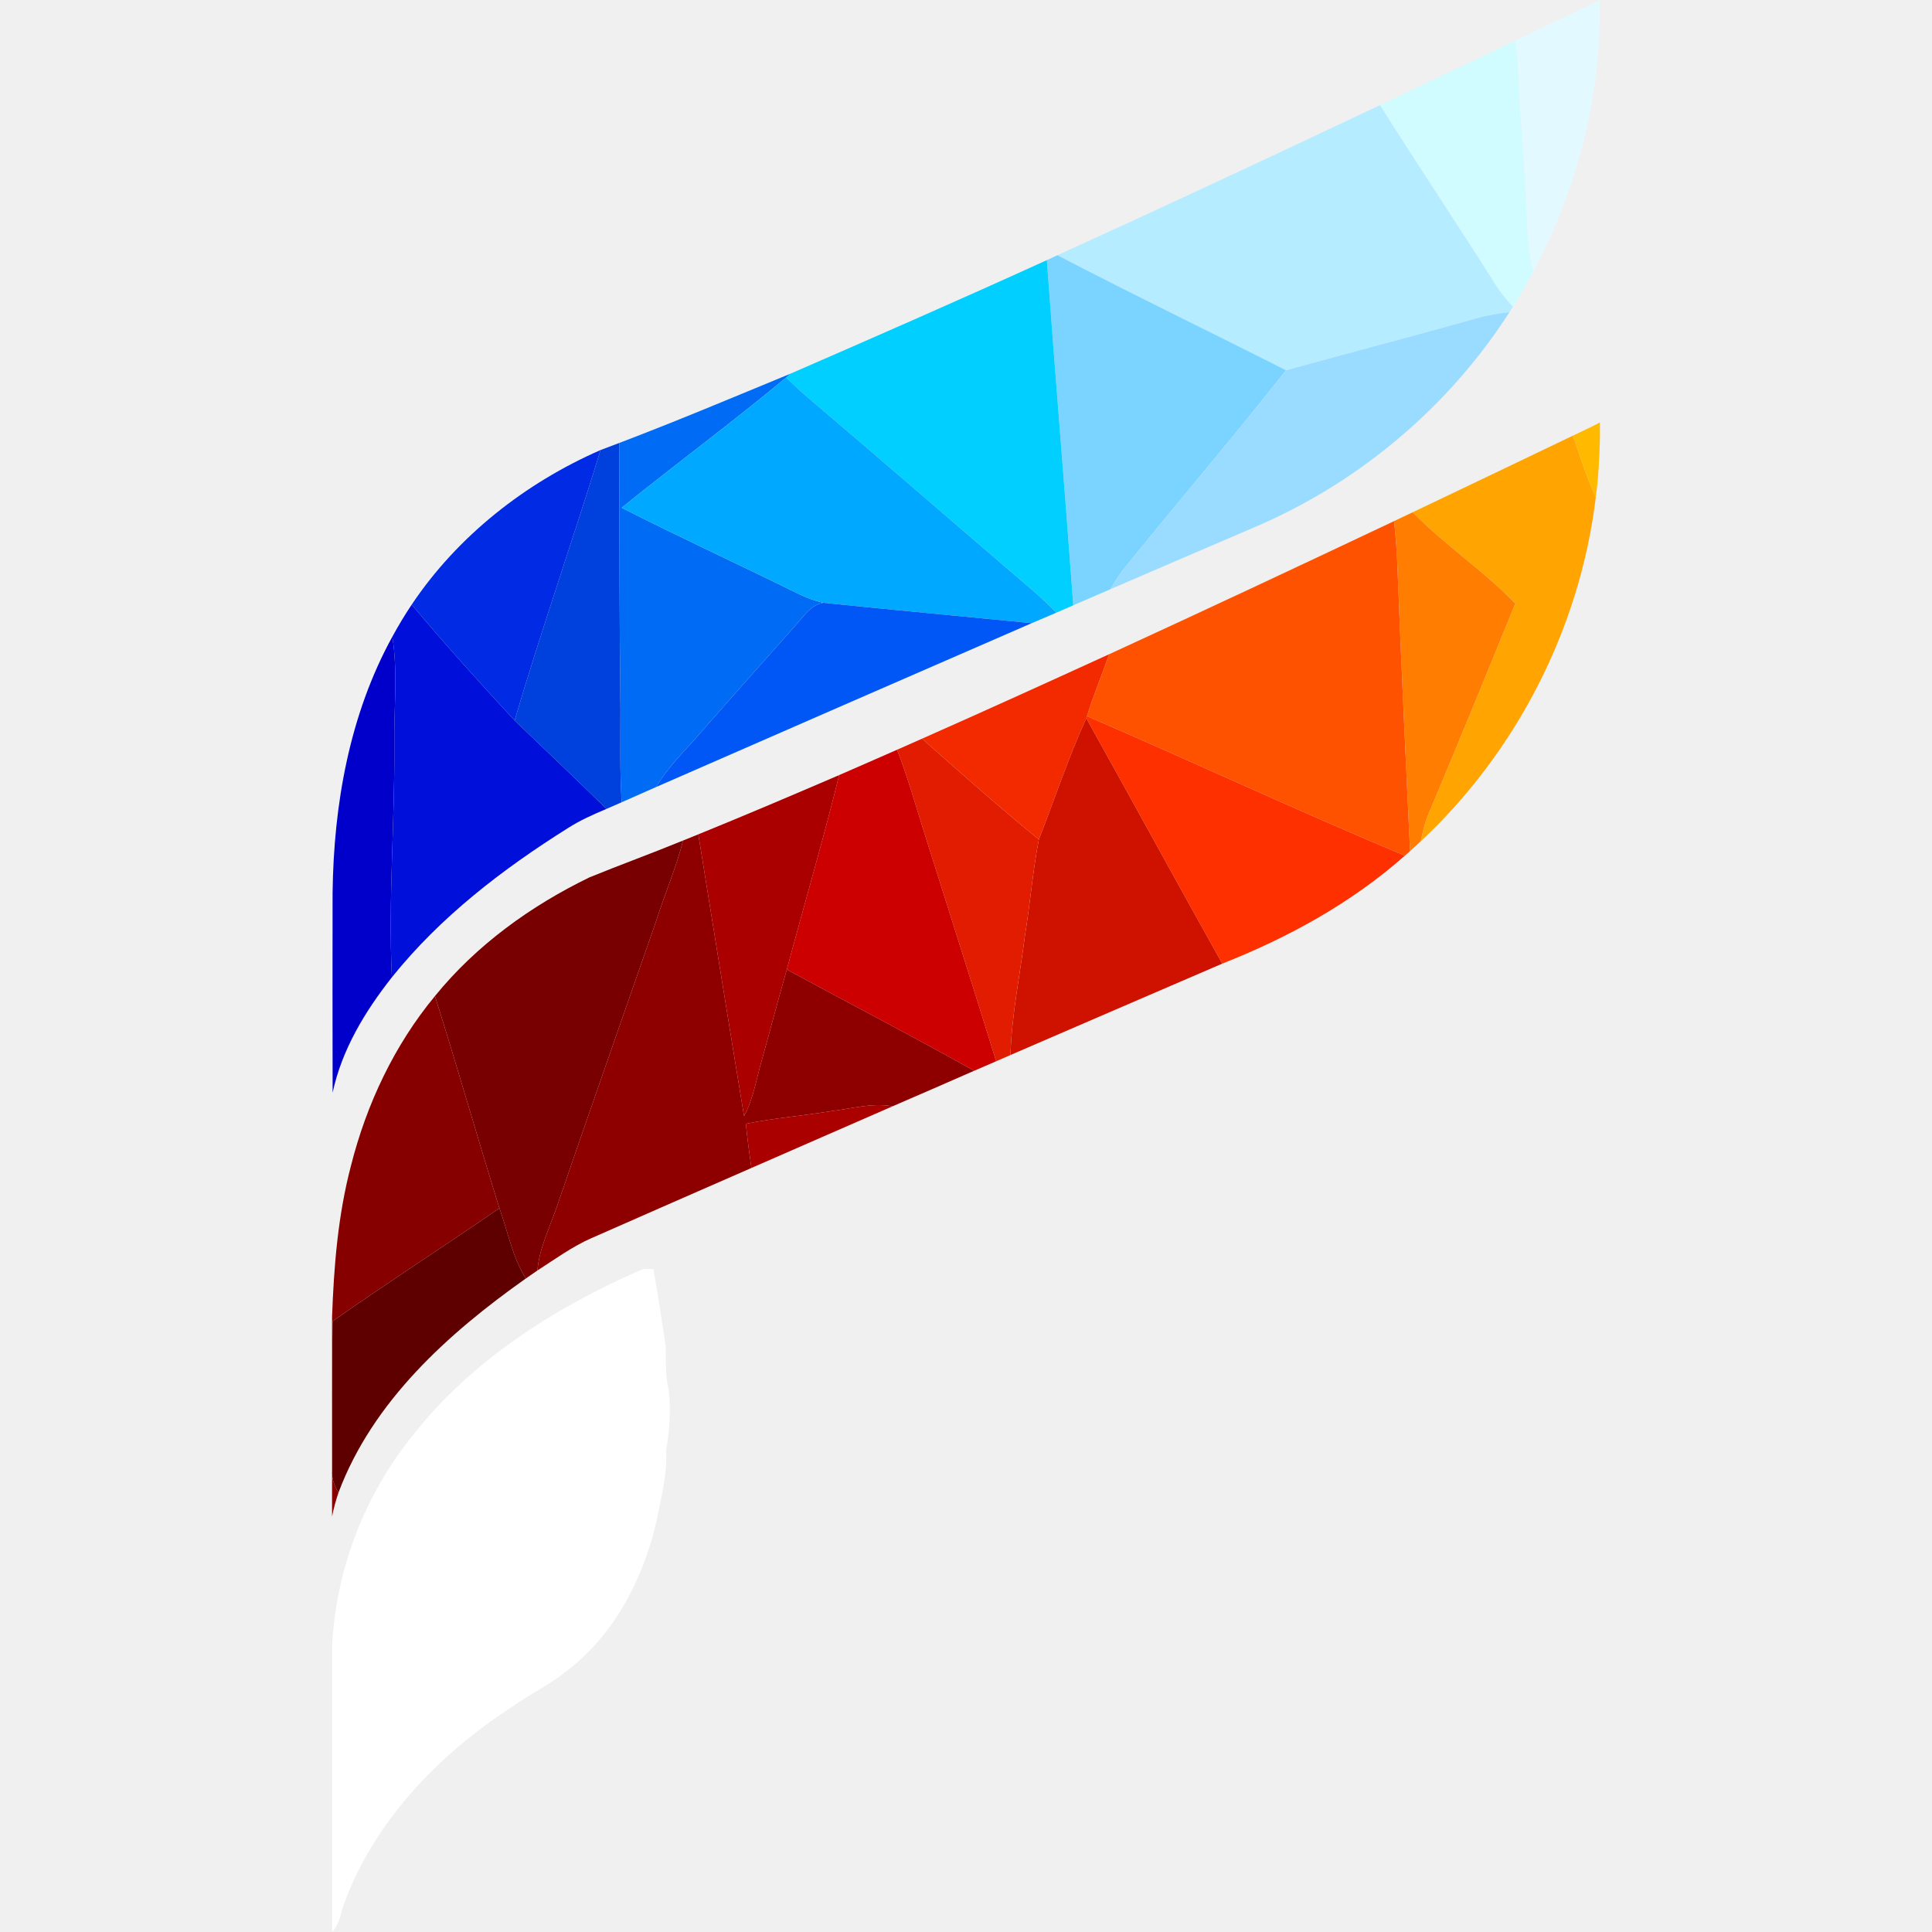
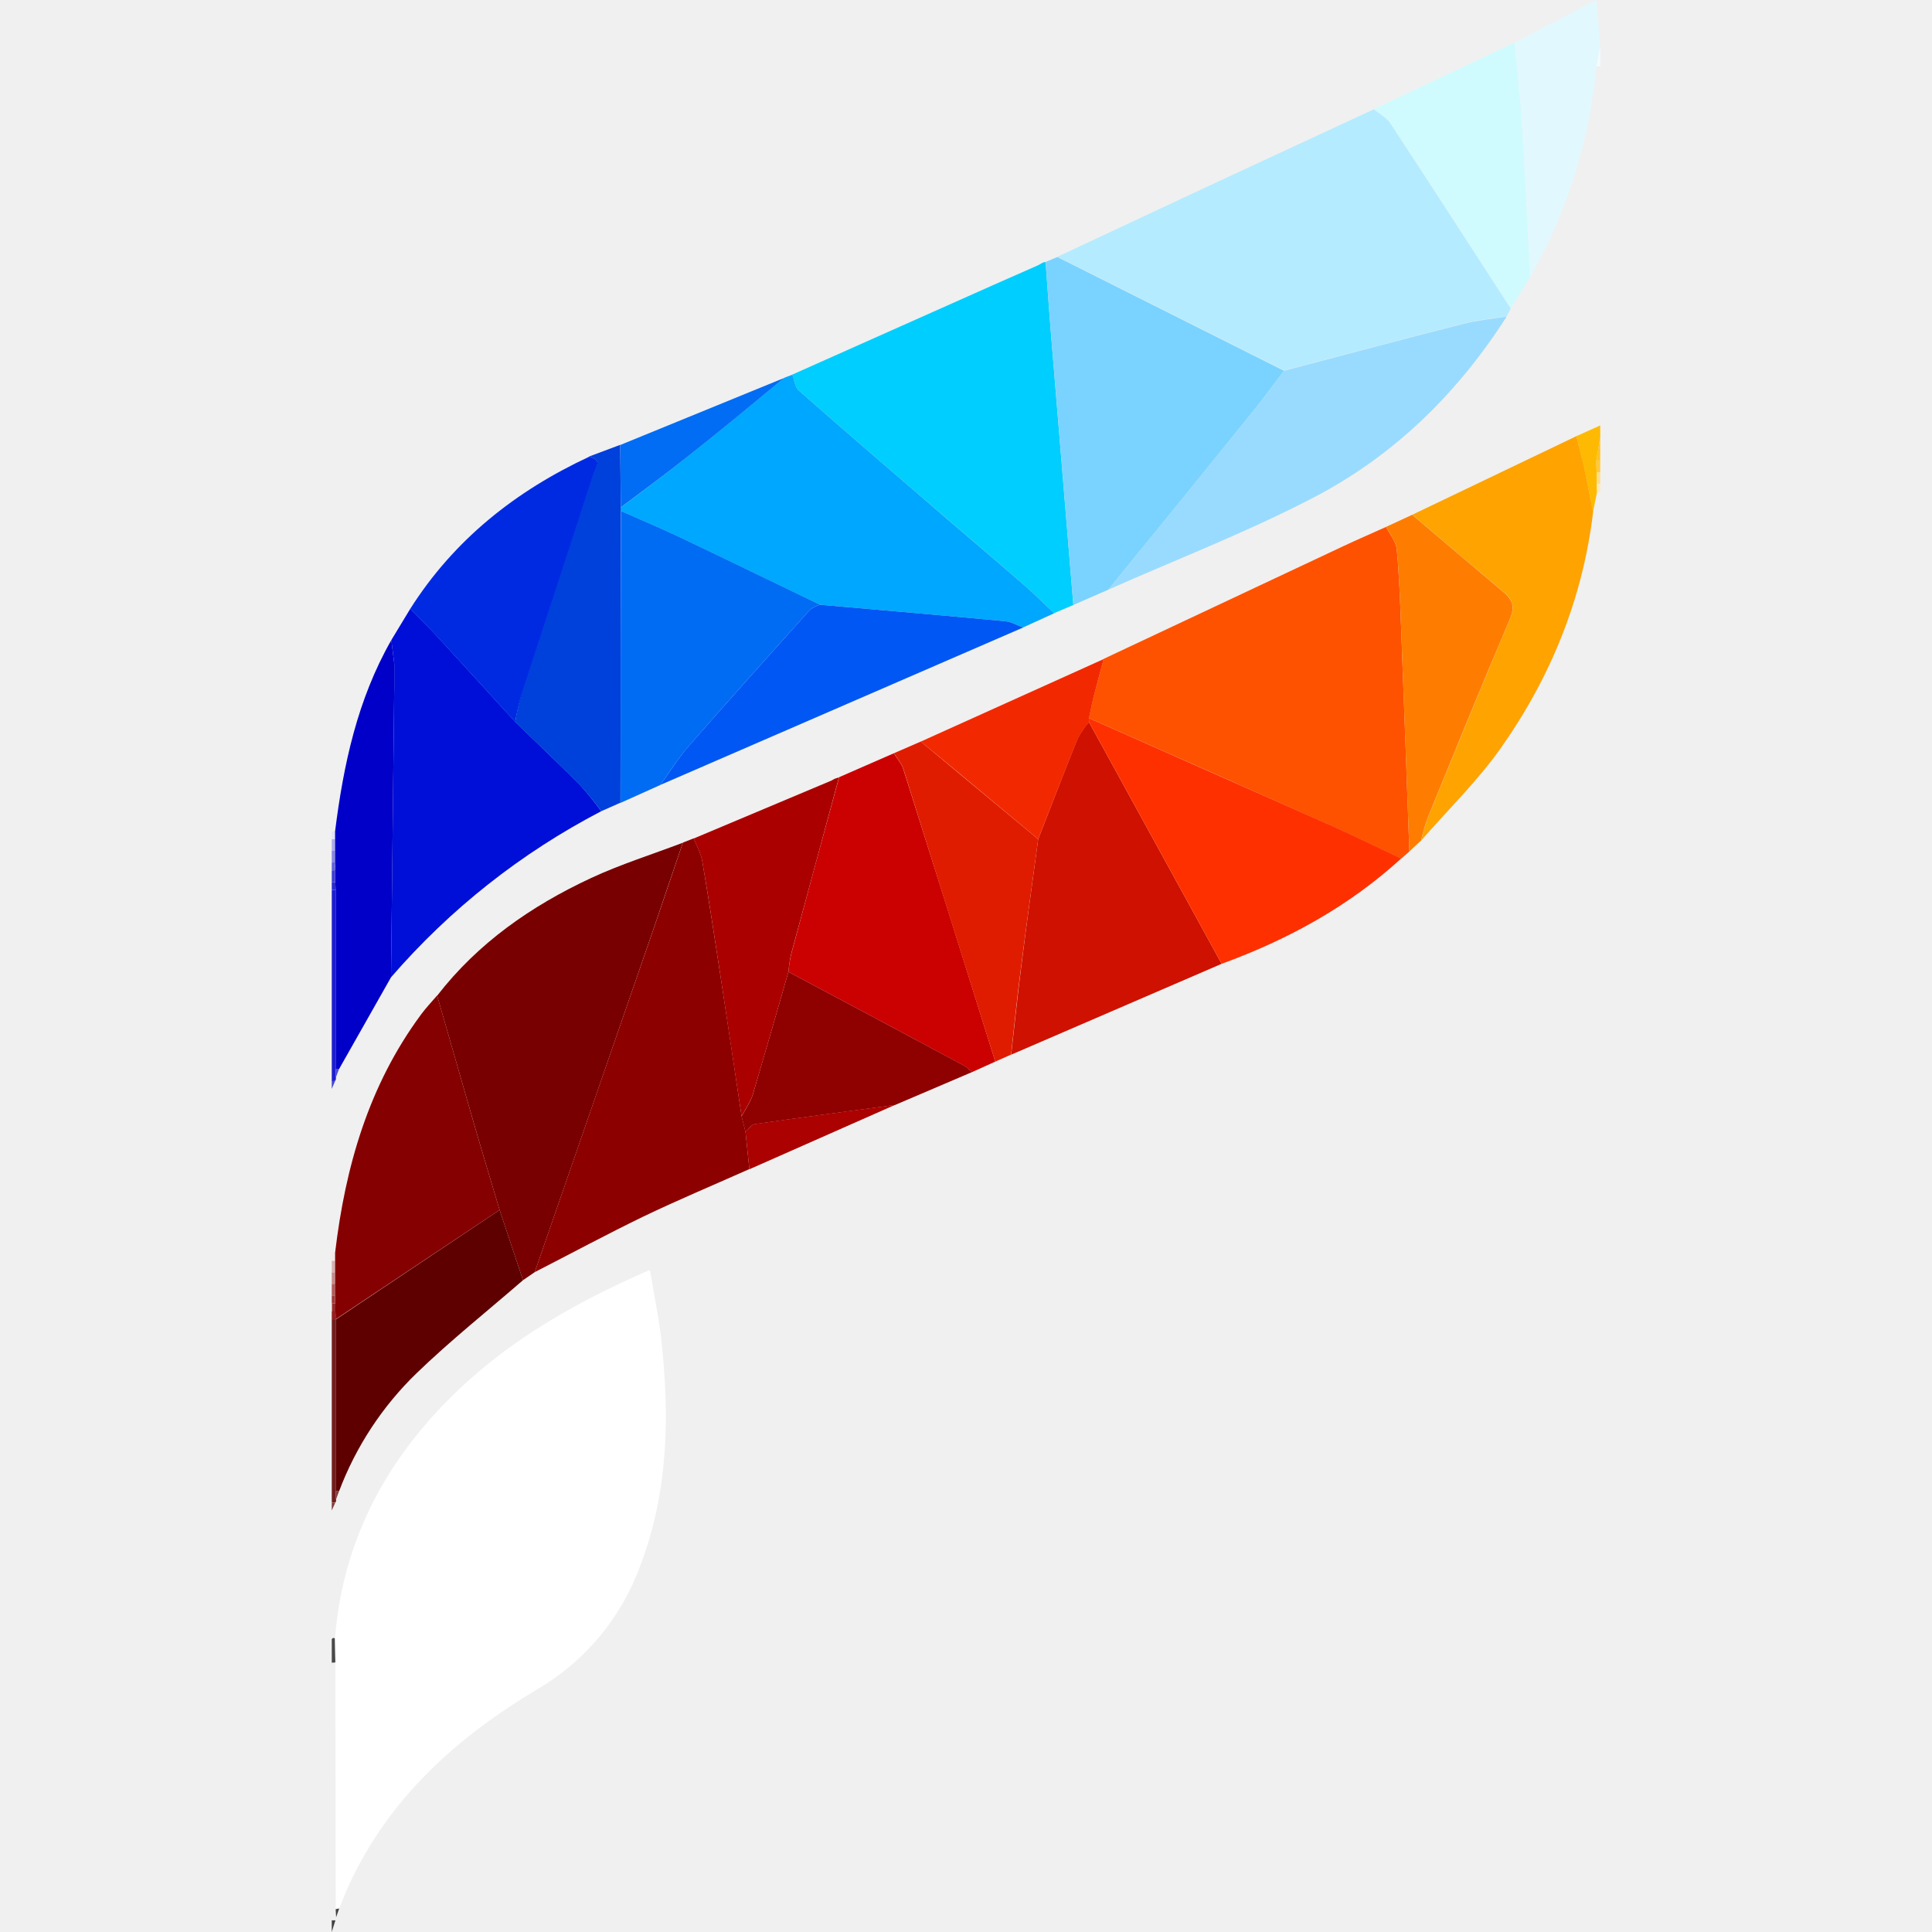
- <svg xmlns="http://www.w3.org/2000/svg" width="64" height="64" viewBox="0 0 48 48" version="1.1" id="svg190">
-   <defs id="defs194" />
-   <g id="#e2faffff" transform="matrix(0.0969227,0,0,0.0969227,8.250314,-0.01453738)">
-     <path d="M 303.23,10.62 C 310.49,7.16 317.74,3.64 325,0.15 v 1.41 c 0.13,23.71 -5.92,47.37 -17.11,68.26 -0.88,-3.68 -1.38,-7.45 -1.53,-11.23 -0.47,-9.95 -1,-19.89 -1.81,-29.82 -0.55,-6.04 -0.3,-12.15 -1.32,-18.15 z" id="path104" style="opacity:1;fill:#e2faff" />
-   </g>
-   <g id="#d0fcffff" transform="matrix(0.0969227,0,0,0.0969227,8.250314,-0.01453738)">
-     <path d="m 268.62,27.1 c 11.54,-5.49 23.08,-10.96 34.61,-16.48 1.02,6 0.77,12.11 1.32,18.15 0.81,9.93 1.34,19.87 1.81,29.82 0.15,3.78 0.65,7.55 1.53,11.23 -1.62,3.05 -3.34,6.05 -5.2,8.97 C 300.98,76.95 299.38,75 298.07,72.86 288.39,57.52 278.28,42.45 268.62,27.1 Z" id="path107" style="opacity:1;fill:#d0fcff" />
-   </g>
-   <g id="#b6ecffff" transform="matrix(0.0969227,0,0,0.0969227,8.250314,-0.01453738)">
-     <path d="m 185.93,65.57 c 27.67,-12.58 55.21,-25.46 82.69,-38.47 9.66,15.35 19.77,30.42 29.45,45.76 1.31,2.14 2.91,4.09 4.62,5.93 -0.29,0.45 -0.58,0.91 -0.87,1.36 -2.76,0.33 -5.52,0.76 -8.2,1.53 -16.32,4.59 -32.74,8.87 -49.09,13.38 -19.5,-9.89 -39.21,-19.38 -58.6,-29.49 z" id="path110" style="opacity:1;fill:#b6ecff" />
-   </g>
-   <g id="#7ad4ffff" transform="matrix(0.0969227,0,0,0.0969227,8.250314,-0.01453738)">
-     <path d="m 183.22,66.83 c 0.9,-0.42 1.81,-0.84 2.71,-1.26 19.39,10.11 39.1,19.6 58.6,29.49 -13.7,17.41 -28.14,34.24 -42.03,51.5 -1.11,1.48 -2.06,3.06 -3.02,4.64 -3.17,1.36 -6.34,2.73 -9.49,4.11 -2.13,-29.5 -4.64,-58.98 -6.77,-88.48 z" id="path113" style="opacity:1;fill:#7ad4ff" />
-   </g>
-   <g id="#00cfffff" transform="matrix(0.0969227,0,0,0.0969227,8.250314,-0.01453738)">
-     <path d="m 117.4,95.98 c 22,-9.57 43.98,-19.2 65.82,-29.15 2.13,29.5 4.64,58.98 6.77,88.48 -1.45,0.63 -2.89,1.25 -4.33,1.88 -2.77,-2.85 -5.74,-5.49 -8.79,-8.03 -18.13,-15.53 -36.14,-31.2 -54.34,-46.64 -2.11,-1.79 -4.14,-3.67 -6.14,-5.58 z" id="path116" style="opacity:1;fill:#00cfff" />
-   </g>
-   <g id="#9adcffff" transform="matrix(0.0969227,0,0,0.0969227,8.250314,-0.01453738)">
-     <path d="m 293.62,81.68 c 2.68,-0.77 5.44,-1.2 8.2,-1.53 -15.38,24.02 -38.06,43.24 -64.19,54.64 -12.73,5.44 -25.44,10.93 -38.15,16.41 0.96,-1.58 1.91,-3.16 3.02,-4.64 13.89,-17.26 28.33,-34.09 42.03,-51.5 16.35,-4.51 32.77,-8.79 49.09,-13.38 z" id="path119" style="opacity:1;fill:#9adcff" />
-   </g>
-   <g id="#006cf5ff" transform="matrix(0.0969227,0,0,0.0969227,8.250314,-0.01453738)">
-     <path d="m 73.6,113.7 c 14.72,-5.6 29.24,-11.71 43.8,-17.72 l -1.01,0.96 c -13.78,11.44 -28.21,22.11 -42.15,33.36 14.55,7.42 29.42,14.23 44.07,21.46 2.43,1.23 4.97,2.31 7.64,2.9 -3.37,0.58 -5.17,3.66 -7.31,5.97 -7.97,9.01 -16,17.96 -23.91,27.03 -3.97,4.66 -8.55,8.87 -11.64,14.22 -2.95,1.31 -5.91,2.61 -8.86,3.92 -0.5,-7.91 -0.3,-15.84 -0.31,-23.76 -0.28,-22.78 -0.25,-45.56 -0.32,-68.34 z" id="path122" style="opacity:1;fill:#006cf5" />
-   </g>
-   <g id="#00a8ffff" transform="matrix(0.0969227,0,0,0.0969227,8.250314,-0.01453738)">
-     <path d="m 74.24,130.3 c 13.94,-11.25 28.37,-21.92 42.15,-33.36 2,1.91 4.03,3.79 6.14,5.58 18.2,15.44 36.21,31.11 54.34,46.64 3.05,2.54 6.02,5.18 8.79,8.03 -2.1,0.9 -4.18,1.82 -6.3,2.69 -17.8,-1.72 -35.61,-3.4 -53.41,-5.22 -2.67,-0.59 -5.21,-1.67 -7.64,-2.9 -14.65,-7.23 -29.52,-14.04 -44.07,-21.46 z" id="path125" style="opacity:1;fill:#00a8ff" />
-   </g>
-   <g id="#ffba00ff" transform="matrix(0.0969227,0,0,0.0969227,8.250314,-0.01453738)">
-     <path d="m 318.05,111.83 c 2.31,-1.13 4.67,-2.18 6.95,-3.39 v 4.03 c -0.14,5.04 -0.37,10.09 -1.06,15.09 -2.46,-5.05 -3.96,-10.47 -5.89,-15.73 z" id="path128" style="opacity:1;fill:#ffba00" />
-   </g>
-   <g id="#ffa400ff" transform="matrix(0.0969227,0,0,0.0969227,8.250314,-0.01453738)">
-     <path d="m 277,131.46 c 13.69,-6.51 27.37,-13.07 41.05,-19.63 1.93,5.26 3.43,10.68 5.89,15.73 -4.01,33.47 -20.27,65.27 -44.9,88.26 0.5,-2.32 1.03,-4.63 1.93,-6.83 7.58,-18 14.97,-36.07 22.33,-54.15 -8.18,-8.43 -18.08,-14.99 -26.3,-23.38 z" id="path131" style="opacity:1;fill:#ffa400" />
-   </g>
-   <g id="#0040dcff" transform="matrix(0.0969227,0,0,0.0969227,8.250314,-0.01453738)">
-     <path d="m 68.82,115.51 c 1.59,-0.61 3.19,-1.2 4.78,-1.81 0.07,22.78 0.04,45.56 0.32,68.34 0.01,7.92 -0.19,15.85 0.31,23.76 -1.29,0.58 -2.59,1.14 -3.89,1.7 -7.79,-7.62 -15.68,-15.13 -23.55,-22.66 6.85,-23.26 14.9,-46.15 22.03,-69.33 z" id="path134" style="opacity:1;fill:#0040dc" />
-   </g>
-   <g id="#002ae3ff" transform="matrix(0.0969227,0,0,0.0969227,8.250314,-0.01453738)">
-     <path d="M 20.42,155.12 C 32.2,137.54 49.51,123.96 68.82,115.51 61.69,138.69 53.64,161.58 46.79,184.84 37.81,175.11 28.9,165.29 20.42,155.12 Z" id="path137" style="opacity:1;fill:#002ae3" />
-   </g>
-   <g id="#ff7d00ff" transform="matrix(0.0969227,0,0,0.0969227,8.250314,-0.01453738)">
-     <path d="m 272.23,133.73 c 1.59,-0.76 3.18,-1.51 4.77,-2.27 8.22,8.39 18.12,14.95 26.3,23.38 -7.36,18.08 -14.75,36.15 -22.33,54.15 -0.9,2.2 -1.43,4.51 -1.93,6.83 -0.9,0.84 -1.81,1.68 -2.72,2.5 -1.16,-24.41 -2.29,-48.83 -3.25,-73.26 -0.14,-3.79 -0.45,-7.56 -0.84,-11.33 z" id="path140" style="opacity:1;fill:#ff7d00" />
-   </g>
-   <g id="#ff5200ff" transform="matrix(0.0969227,0,0,0.0969227,8.250314,-0.01453738)">
-     <path d="m 199.17,167.86 c 24.43,-11.21 48.76,-22.64 73.06,-34.13 0.39,3.77 0.7,7.54 0.84,11.33 0.96,24.43 2.09,48.85 3.25,73.26 -0.33,0.3 -1,0.88 -1.33,1.17 -27.36,-11.44 -54.25,-24.02 -81.48,-35.77 1.63,-5.38 3.83,-10.55 5.66,-15.86 z" id="path143" style="opacity:1;fill:#ff5200" />
-   </g>
-   <g id="#000fd9ff" transform="matrix(0.0969227,0,0,0.0969227,8.250314,-0.01453738)">
-     <path d="m 15.45,163.36 c 1.53,-2.82 3.18,-5.57 4.97,-8.24 8.48,10.17 17.39,19.99 26.37,29.72 7.87,7.53 15.76,15.04 23.55,22.66 -3.4,1.43 -6.79,2.93 -9.9,4.93 -16.73,10.5 -32.69,22.75 -45.11,38.24 -0.97,-19.86 0.78,-39.76 0.62,-59.63 -0.13,-9.23 0.95,-18.52 -0.5,-27.68 z" id="path146" style="opacity:1;fill:#000fd9" />
-   </g>
-   <g id="#0057f5ff" transform="matrix(0.0969227,0,0,0.0969227,8.250314,-0.01453738)">
-     <path d="m 118.64,160.63 c 2.14,-2.31 3.94,-5.39 7.31,-5.97 17.8,1.82 35.61,3.5 53.41,5.22 -32.1,13.97 -64.2,27.96 -96.27,42 3.09,-5.35 7.67,-9.56 11.64,-14.22 7.91,-9.07 15.94,-18.02 23.91,-27.03 z" id="path149" style="opacity:1;fill:#0057f5" />
-   </g>
-   <g id="#0000caff" transform="matrix(0.0969227,0,0,0.0969227,8.250314,-0.01453738)">
-     <path d="m 0.13,229.05 c 0.27,-22.61 4.32,-45.7 15.32,-65.69 1.45,9.16 0.37,18.45 0.5,27.68 0.16,19.87 -1.59,39.77 -0.62,59.63 C 8.44,259.41 2.5,269.22 0.14,280.24 0.1,263.17 0.11,246.11 0.13,229.05 Z" id="path152" style="opacity:1;fill:#0000ca" />
-   </g>
-   <g id="#f32900ff" transform="matrix(0.0969227,0,0,0.0969227,8.250314,-0.01453738)">
-     <path d="m 151.23,189.5 c 16.03,-7.09 31.99,-14.35 47.94,-21.64 -1.83,5.31 -4.03,10.48 -5.66,15.86 l -0.18,0.54 c -4.62,10.12 -8.1,20.73 -12.16,31.08 -10.22,-8.33 -20.08,-17.1 -29.94,-25.84 z" id="path155" style="opacity:1;fill:#f32900" />
-   </g>
-   <g id="#ff3000ff" transform="matrix(0.0969227,0,0,0.0969227,8.250314,-0.01453738)">
-     <path d="m 193.51,183.72 c 27.23,11.75 54.12,24.33 81.48,35.77 -13.68,12.11 -29.87,20.99 -46.8,27.67 -11.71,-20.91 -23.18,-41.96 -34.86,-62.9 z" id="path158" style="opacity:1;fill:#ff3000" />
-   </g>
-   <g id="#cf1100ff" transform="matrix(0.0969227,0,0,0.0969227,8.250314,-0.01453738)">
-     <path d="m 181.17,215.34 c 4.06,-10.35 7.54,-20.96 12.16,-31.08 11.68,20.94 23.15,41.99 34.86,62.9 -18.11,7.79 -36.21,15.61 -54.3,23.43 0.32,-10.31 2.43,-20.46 3.73,-30.67 1.32,-8.18 1.98,-16.45 3.55,-24.58 z" id="path161" style="opacity:1;fill:#cf1100" />
-   </g>
-   <g id="#e11c00ff" transform="matrix(0.0969227,0,0,0.0969227,8.250314,-0.01453738)">
-     <path d="m 144.84,192.33 c 2.13,-0.94 4.26,-1.88 6.39,-2.83 9.86,8.74 19.72,17.51 29.94,25.84 -1.57,8.13 -2.23,16.4 -3.55,24.58 -1.3,10.21 -3.41,20.36 -3.73,30.67 -1.22,0.53 -2.45,1.06 -3.66,1.6 -6.17,-19.87 -12.46,-39.7 -18.73,-59.53 -2.12,-6.81 -4.1,-13.67 -6.66,-20.33 z" id="path164" style="opacity:1;fill:#e11c00" />
-   </g>
-   <g id="#cc0000ff" transform="matrix(0.0969227,0,0,0.0969227,8.250314,-0.01453738)">
-     <path d="m 129.99,198.83 c 4.95,-2.17 9.91,-4.31 14.85,-6.5 2.56,6.66 4.54,13.52 6.66,20.33 6.27,19.83 12.56,39.66 18.73,59.53 -1.88,0.82 -3.76,1.63 -5.65,2.44 -15.85,-8.93 -32.03,-17.27 -48.01,-25.97 4.45,-16.61 9.3,-33.13 13.42,-49.83 z" id="path167" style="opacity:1;fill:#cc0000" />
-   </g>
-   <g id="#ab0000ff" transform="matrix(0.0969227,0,0,0.0969227,8.250314,-0.01453738)">
-     <path d="m 93.88,214.02 c 12.1,-4.92 24.11,-10.03 36.11,-15.19 -4.12,16.7 -8.97,33.22 -13.42,49.83 -2.25,7.8 -4.28,15.66 -6.48,23.48 -1.36,4.73 -2.11,9.71 -4.49,14.09 -3.97,-24.06 -7.84,-48.14 -11.72,-72.21 z" id="path170" style="opacity:1;fill:#ab0000" />
-     <path d="m 128.01,284.96 c 5.19,-0.6 10.39,-2.21 15.65,-1.22 -12.05,5.28 -24.12,10.51 -36.17,15.8 -0.54,-3.77 -1.05,-7.54 -1.42,-11.33 7.25,-1.46 14.64,-2.05 21.94,-3.25 z" id="path172" style="opacity:1;fill:#ab0000" />
-   </g>
-   <g id="#8e0000ff" transform="matrix(0.0969227,0,0,0.0969227,8.250314,-0.01453738)">
-     <path d="m 89.96,215.61 c 1.31,-0.53 2.62,-1.06 3.92,-1.59 3.88,24.07 7.75,48.15 11.72,72.21 2.38,-4.38 3.13,-9.36 4.49,-14.09 2.2,-7.82 4.23,-15.68 6.48,-23.48 15.98,8.7 32.16,17.04 48.01,25.97 -6.97,3.04 -13.93,6.11 -20.92,9.11 -5.26,-0.99 -10.46,0.62 -15.65,1.22 -7.3,1.2 -14.69,1.79 -21.94,3.25 0.37,3.79 0.88,7.56 1.42,11.33 -13.64,5.94 -27.26,11.95 -40.89,17.94 -4.99,2.17 -9.4,5.41 -13.96,8.34 0.47,-5.69 3.08,-10.84 4.91,-16.16 8.43,-24.55 17.04,-49.04 25.57,-73.56 2.17,-6.87 5.1,-13.49 6.84,-20.49 z" id="path175" style="opacity:1;fill:#8e0000" />
-   </g>
-   <g id="#780000ff" transform="matrix(0.0969227,0,0,0.0969227,8.250314,-0.01453738)">
-     <path d="m 66.02,225.03 c 7.94,-3.24 16.01,-6.16 23.94,-9.42 -1.74,7 -4.67,13.62 -6.84,20.49 -8.53,24.52 -17.14,49.01 -25.57,73.56 -1.83,5.32 -4.44,10.47 -4.91,16.16 -1,0.67 -1.99,1.35 -2.97,2.05 -3.48,-5.49 -4.57,-12 -6.78,-18.02 -5.63,-18.09 -10.81,-36.31 -16.52,-54.37 10.61,-13.07 24.57,-23.14 39.65,-30.45 z" id="path178" style="opacity:1;fill:#780000" />
-   </g>
-   <g id="#860000ff" transform="matrix(0.0969227,0,0,0.0969227,8.250314,-0.01453738)">
-     <path d="m 4.84,298.98 c 3.99,-15.8 11.11,-30.91 21.53,-43.5 5.71,18.06 10.89,36.28 16.52,54.37 -14.18,9.78 -28.7,19.07 -42.78,28.99 -0.2,12.72 -0.07,25.45 -0.09,38.18 -0.18,2.06 0.55,3.99 1.63,5.72 -0.68,2 -1.25,4.05 -1.65,6.14 v -51.26 c 0.47,-12.99 1.52,-26.03 4.84,-38.64 z" id="path181" style="opacity:1;fill:#860000" />
-   </g>
-   <g id="#5e0000ff" transform="matrix(0.0969227,0,0,0.0969227,8.250314,-0.01453738)">
-     <path d="m 0.11,338.84 c 14.08,-9.92 28.6,-19.21 42.78,-28.99 2.21,6.02 3.3,12.53 6.78,18.02 -19.92,14.08 -39.25,31.49 -48.02,54.87 -1.08,-1.73 -1.81,-3.66 -1.63,-5.72 0.02,-12.73 -0.11,-25.46 0.09,-38.18 z" id="path184" style="opacity:1;fill:#5e0000" />
-   </g>
-   <g id="#ffffffff" transform="matrix(0.0969227,0,0,0.0969227,8.250314,-0.01453738)">
-     <path d="m 78.82,325.83 c 1.08,-0.59 2.35,-0.35 3.53,-0.39 1.18,6.48 2.14,13.01 3.13,19.52 0.2,3.77 -0.15,7.6 0.77,11.3 0.68,5.25 0.24,10.56 -0.62,15.75 0.34,6.24 -1.35,12.26 -2.53,18.33 -3.43,14.78 -10.96,29.18 -23.29,38.4 -4.14,3.34 -9,5.59 -13.31,8.68 -19.15,12.37 -35.98,29.74 -43.73,51.55 -0.66,2.23 -1.05,4.69 -2.77,6.42 v -73.38 c 0.99,-19.37 8.23,-38.4 20.38,-53.54 15.02,-19.33 36.27,-32.89 58.44,-42.64 z" id="path187" style="opacity:1;fill:#ffffff" />
-   </g>
+ <svg xmlns="http://www.w3.org/2000/svg" id="Layer_1" data-name="Layer 1" viewBox="0 0 325 495" height="64" width="64">
+   <defs>
+     <style>.cls-1{fill:#e1f9fe;}.cls-2{fill:#1e1e1e;}.cls-3{fill:#feba02;}.cls-4{fill:#1e1ecf;}.cls-5{fill:#711e1e;}.cls-6{fill:#fec324;}.cls-7{fill:#494949;}.cls-8{fill:#f2fcfe;}.cls-9{fill:#feca3d;}.cls-10{fill:#fedd86;}.cls-11{fill:#3d3dd6;}.cls-12{fill:#8686e5;}.cls-13{fill:#d8afaf;}.cls-14{fill:#c78989;}.cls-15{fill:#ababed;}.cls-16{fill:#b15b5b;}.cls-17{fill:#414141;}.cls-18{fill:#feeab4;}.cls-19{fill:#4747d8;}.cls-20{fill:#6060dd;}.cls-21{fill:#f4e9e9;}.cls-22{fill:#a13a3a;}.cls-23{fill:#951f1f;}.cls-24{fill:#e3e3f8;}.cls-25{fill:#833b3b;}.cls-26{fill:#2a2ad2;}.cls-27{fill:#9a2b2b;}.cls-28{fill:#fe5200;}.cls-29{fill:#780000;}.cls-30{fill:#8d0000;}.cls-31{fill:#ce1100;}.cls-32{fill:#cb0000;}.cls-33{fill:#fe3000;}.cls-34{fill:#fea300;}.cls-35{fill:#fe7d00;}.cls-36{fill:#e01c00;}.cls-37{fill:#5e0000;}.cls-38{fill:#8f0000;}.cls-39{fill:#ab0101;}.cls-40{fill:#b5ebfe;}.cls-41{fill:#00cefe;}.cls-42{fill:#00a7fe;}.cls-43{fill:#7ad3fe;}.cls-44{fill:#000fd8;}.cls-45{fill:#0040db;}.cls-46{fill:#002ae2;}.cls-47{fill:#cffbfe;}.cls-48{fill:#0000c9;}.cls-49{fill:#016cf4;}.cls-50{fill:#99dbfe;}.cls-51{fill:#006cf4;}.cls-52{fill:#850000;}.cls-53{fill:#a00;}.cls-54{fill:#0057f4;}.cls-55{fill:#f22900;}.cls-56{fill:#0613d8;}</style>
+   </defs>
+   <path class="cls-1" d="M324,17a132.71,132.71,0,0,1-17,54c-.69-13-1.27-26-2.09-38.95-.44-7-1.27-14-1.92-21.07L324,0q.5,6,1,12Z" />
+   <path class="cls-3" d="M318.9,111.74,325,109v3l-1,6c0,1,.05,2,.07,3.07s0,2,.05,3l.06,2-1.05,5.18c-.65-3.35-1.25-6.7-2-10S319.66,114.9,318.9,111.74Z" />
+   <path class="cls-4" d="M1.06,276.09a1.13,1.13,0,0,1-.21.87L0,277V228c.32,0,.64,0,1,0q0,23,0,46Z" />
+   <path class="cls-5" d="M1.09,384.18a.81.81,0,0,1-.19.8c-.3,0-.6,0-.9,0V338l1,0q0,22,0,44Z" />
+   <path class="cls-6" d="M324,118l1-6v6Z" />
+   <path class="cls-7" d="M.93,425.92A7.3,7.3,0,0,1,0,426v-6a.52.52,0,0,1,.83-.2Z" />
+   <path class="cls-8" d="M324,17l1-5v5Z" />
+   <path class="cls-9" d="M324,118h1v3a5.72,5.72,0,0,0-.92.08C324.06,120.05,324,119,324,118Z" />
+   <path class="cls-10" d="M324.08,121.08A5.72,5.72,0,0,1,325,121v3c-.29,0-.58,0-.87,0Z" />
+   <path class="cls-11" d="M0,226v-3a6.4,6.4,0,0,0,.88-.06c0,1,0,2,0,3C.6,226,.3,226,0,226Z" />
+   <path class="cls-12" d="M0,221v-3a7.69,7.69,0,0,0,.83,0v3C.56,221,.28,221,0,221Z" />
+   <path class="cls-13" d="M0,326v-3L.42,323H.84v3C.55,326,.28,326,0,326Z" />
+   <path class="cls-14" d="M0,326c.28,0,.55,0,.83,0l0,3A3.57,3.57,0,0,1,0,329Z" />
+   <path class="cls-15" d="M.83,218A7.69,7.69,0,0,1,0,218v-3L.41,215H.83Z" />
+   <path class="cls-16" d="M0,329a3.57,3.57,0,0,0,.86-.07c0,1,0,2,0,3A4.78,4.78,0,0,1,0,332Z" />
+   <path class="cls-17" d="M0,492a5.9,5.9,0,0,0,.94,0L0,495Z" />
+   <path class="cls-18" d="M324.13,124.05c.29,0,.58,0,.87,0v2a2.78,2.78,0,0,1-.81.07Z" />
+   <path class="cls-19" d="M0,277l.85,0L0,279Z" />
+   <path class="cls-20" d="M0,221c.28,0,.56,0,.83-.06,0,.67,0,1.33.05,2A6.4,6.4,0,0,1,0,223Z" />
+   <path class="cls-21" d="M.84,323H.42L0,323v-2a6.32,6.32,0,0,1,.87,0Z" />
+   <path class="cls-22" d="M0,332a4.78,4.78,0,0,0,.84-.08c0,.69.05,1.37.07,2.05-.3,0-.61,0-.91,0Z" />
+   <path class="cls-23" d="M1,338l-1,0v-2c.32,0,.63,0,1,0,0,.67.05,1.34.07,2Z" />
+   <path class="cls-24" d="M.83,215H.41L0,215v-2a6.18,6.18,0,0,1,.86,0Z" />
+   <path class="cls-25" d="M0,385c.3,0,.6,0,.9,0L0,387Z" />
+   <path class="cls-26" d="M0,226c.3,0,.6,0,.9,0L1,228c-.32,0-.64,0-1,0Z" />
+   <path class="cls-27" d="M1,336c-.32,0-.63,0-.95,0v-2c.3,0,.61,0,.91,0C.93,334.64.94,335.31,1,336Z" />
+   <path d="M.93,425.92l-.1-6.12c1.76-22.44,10.88-41.6,26-58s33.67-27.33,54.68-36.43c1,6.06,2.2,11.65,2.85,17.3,2.27,19.86,1.92,39.54-5.34,58.54a60.75,60.75,0,0,1-26.28,31.56C32.24,445,14.92,460.4,4.61,482.54c-1,2.1-1.8,4.28-2.69,6.43l-.91.18Z" style="fill:white;" />
+   <path class="cls-28" d="M197.77,168.81q30.76-14.48,61.52-28.93c3.59-1.68,7.23-3.26,10.84-4.88.95,1.91,2.54,3.76,2.73,5.74.64,6.58.85,13.21,1.11,19.82q1.11,28.8,2.13,57.6L274,220c-6.11-2.88-12.16-5.87-18.32-8.62Q224.88,197.62,194,184c.38-1.79.71-3.6,1.16-5.37C196,175.36,196.9,172.09,197.77,168.81Z" />
+   <path class="cls-29" d="M27,255.11c10.47-13.53,24.11-23,39.4-30.13,7.6-3.54,15.68-6.07,23.54-9.06-2.5,7.37-5,14.76-7.52,22.12Q67.24,282,52,325.94L49,328l-6-18c-2.34-7.88-4.73-15.74-7-23.63C33,276,30,265.54,27,255.11Z" />
+   <path class="cls-30" d="M52,325.94Q67.22,282,82.45,238c2.55-7.36,5-14.75,7.52-22.12l2.77-1.09c.75,1.94,1.85,3.83,2.19,5.84,1.68,9.89,3.19,19.8,4.71,29.72q2.72,17.79,5.36,35.6l1,4,1,9.58c-9.08,4.05-18.26,7.89-27.22,12.19C70.41,316.27,61.24,321.2,52,325.94Z" />
+   <path class="cls-31" d="M228,246.94l-53.92,23.28c.85-7.5,1.61-15,2.57-22.49C178,236.81,179.54,225.92,181,215c3.36-8.62,6.67-17.27,10.13-25.85A23,23,0,0,1,194,185Z" />
+   <path class="cls-32" d="M130,199.12,144,193c.83,1.36,2,2.62,2.45,4.1Q158.32,234.51,170,272l-6,2.71a11,11,0,0,0-1.86-1.59Q139.59,261,117,249a39.52,39.52,0,0,1,.67-4.38Q123.79,221.85,130,199.12Z" />
+   <path class="cls-33" d="M228,246.94,194,185c0-.33,0-.67,0-1q30.84,13.65,61.68,27.34c6.16,2.75,12.21,5.74,18.32,8.62C260.57,232.23,245,240.74,228,246.94Z" />
+   <path class="cls-34" d="M318.9,111.74c.76,3.16,1.58,6.31,2.27,9.49s1.32,6.67,2,10c-2.66,22.2-10.89,42.35-23.66,60.46-6,8.47-13.54,15.8-20.38,23.65a49.63,49.63,0,0,1,1.63-5.7c7-17,13.87-34.09,21.1-51,1.32-3.11.8-4.91-1.52-6.86-7.86-6.61-15.66-13.27-23.49-19.9Z" />
+   <path class="cls-35" d="M276.82,131.89c7.83,6.63,15.63,13.29,23.49,19.9,2.32,2,2.84,3.75,1.52,6.86-7.23,16.92-14.14,34-21.1,51a49.63,49.63,0,0,0-1.63,5.7l-3,2.8q-1.07-28.8-2.13-57.6c-.26-6.61-.47-13.24-1.11-19.82-.19-2-1.78-3.83-2.73-5.74Z" />
+   <path class="cls-36" d="M170,272q-11.75-37.45-23.52-74.91c-.47-1.48-1.62-2.74-2.45-4.1l6.89-3,9.14,7.61L181,215c-1.47,10.9-3,21.79-4.38,32.71-1,7.48-1.72,15-2.57,22.49Z" />
+   <path class="cls-37" d="M43,310l6,18c-9.13,7.92-18.61,15.47-27.29,23.85A82.82,82.82,0,0,0,1.9,382l-.9.08q0-22,0-44l0,0Z" />
+   <path class="cls-38" d="M117,249q22.58,12,45.15,24.11A11,11,0,0,1,164,274.7l-19.68,8.41c-12,1.62-24,3.2-36,4.92-.85.12-1.55,1.29-2.32,2l-1-4c1-1.89,2.31-3.68,2.91-5.68C111,269.9,114,259.44,117,249Z" />
+   <path class="cls-39" d="M106,290c.77-.68,1.47-1.85,2.32-2,12-1.72,24-3.3,36-4.92L107,299.58Z" />
+   <path class="cls-25" d="M1,382.05l.9-.08-.81,2.21Z" />
+   <path class="cls-17" d="M1,489.15l.91-.18-.79,2.26Z" />
+   <path class="cls-40" d="M302.06,79l-1,2c-3.74.62-7.55,1-11.21,1.91-15.3,3.91-30.56,8-45.84,12l-58.1-29.12q18.68-8.75,37.35-17.49Q245.12,38.17,267,28c1.45,1.21,3.29,2.15,4.28,3.66C281.62,47.39,291.82,63.23,302.06,79Z" />
+   <path class="cls-41" d="M190,155l-4.93,2.1c-2.64-2.49-5.2-5.07-7.94-7.44-9-7.8-18.1-15.51-27.13-23.29-10.17-8.76-20.34-17.5-30.4-26.39-1-.86-1.1-2.67-1.62-4l51.61-23,11.34-5,1.17-.65a1.23,1.23,0,0,1,.8-.15c.43,5.8.82,11.6,1.29,17.4Q187.1,119.78,190,155Z" />
+   <path class="cls-42" d="M118,96c.52,1.36.65,3.17,1.62,4,10.06,8.89,20.23,17.63,30.4,26.39,9,7.78,18.12,15.49,27.13,23.29,2.74,2.37,5.3,4.95,7.94,7.44l-8,3.66c-1.54-.55-3-1.47-4.62-1.62-15.8-1.48-31.61-2.83-47.42-4.22-11.89-5.73-23.75-11.51-35.67-17.17-5.06-2.41-10.23-4.57-15.35-6.84,0-.3,0-.59,0-.89C80,125.53,86,121.11,91.81,116.47c8.13-6.47,16.12-13.12,24.17-19.7Z" />
+   <path class="cls-43" d="M190,155q-2.91-35.25-5.81-70.49c-.47-5.8-.86-11.6-1.29-17.4l3-1.26L244,95c-2.7,3.54-5.33,7.14-8.12,10.6Q217.5,128.36,199,151.06Z" />
+   <path class="cls-44" d="M69.05,207.84A182.53,182.53,0,0,0,15.18,250.4q.4-37.2.83-74.4v-6l-.75-6,4.84-8c2.31,2.35,4.69,4.63,6.92,7.05,6.69,7.28,13.32,14.61,20,21.92,5.52,5.36,11.12,10.65,16.55,16.11A85.27,85.27,0,0,1,69.05,207.84Z" />
+   <path class="cls-45" d="M69.05,207.84a85.27,85.27,0,0,0-5.5-6.73c-5.43-5.46-11-10.75-16.55-16.11a63,63,0,0,1,1.43-6.74c6.13-18.89,12.38-37.75,18.48-56.65.48-1.49,2.72-3.81-1-4.64l8-3Q74,122,74.05,130c0,.3,0,.59,0,.89q0,37.38-.08,74.77Z" />
+   <path class="cls-46" d="M66,117c3.67.83,1.43,3.15,1,4.64-6.1,18.9-12.35,37.76-18.48,56.65A63,63,0,0,0,47,185c-6.66-7.31-13.29-14.64-20-21.92-2.23-2.42-4.61-4.7-6.92-7.05C31.35,138.27,47.1,125.79,66,117Z" />
+   <path class="cls-47" d="M302.06,79c-10.24-15.81-20.44-31.65-30.78-47.39-1-1.51-2.83-2.45-4.28-3.66l36-17c.65,7,1.48,14,1.92,21.07.82,13,1.4,26,2.09,39Z" />
+   <path class="cls-48" d="M15.26,164l.75,6v6q-.42,37.2-.83,74.4L1.85,273.94A6,6,0,0,0,1,274q0-23,0-46L.9,226c0-1,0-2,0-3,0-.67,0-1.33-.05-2v-6l0-2C3,195.88,6.58,179.21,15.26,164Z" />
+   <path class="cls-49" d="M74.05,130Q74,122,73.94,114l42-17.18c-8,6.58-16,13.23-24.17,19.7C86,121.11,80,125.53,74.05,130Z" />
+   <path class="cls-43" d="M182.13,67.28l-1.17.65Z" />
+   <path class="cls-50" d="M199,151.06q18.45-22.73,36.87-45.47c2.79-3.46,5.42-7.06,8.12-10.6,15.28-4,30.54-8.12,45.84-12,3.66-.94,7.47-1.29,11.21-1.91-12.47,19.54-28.66,35.47-49.08,46.18C234.87,136.21,216.72,143.19,199,151.06Z" />
+   <path class="cls-51" d="M74,205.7q0-37.38.08-74.77c5.12,2.27,10.29,4.43,15.35,6.84,11.92,5.66,23.78,11.44,35.67,17.17a8.1,8.1,0,0,0-2.56,1.29C112.17,167.77,101.81,179.31,91.6,191c-2.74,3.14-5,6.73-7.42,10.12Z" />
+   <path class="cls-52" d="M43,310,1,338c0-.67,0-1.34-.07-2s0-1.34,0-2-.05-1.36-.07-2.05c0-1,0-2,0-3l0-3c0-1,0-2,0-3l0-2c2.6-22,8.6-42.87,22-61,1.26-1.72,2.75-3.27,4.13-4.89C30,265.54,33,276,36,286.39,38.27,294.28,40.66,302.14,43,310Z" />
+   <path class="cls-53" d="M117,249c-3,10.44-6,20.9-9.09,31.31-.6,2-1.92,3.79-2.91,5.68q-2.67-17.81-5.36-35.6c-1.52-9.92-3-19.83-4.71-29.72-.34-2-1.44-3.9-2.19-5.84L128,200l.85-.47,1.1-.37q-6.18,22.74-12.32,45.5A39.52,39.52,0,0,0,117,249Z" />
+   <path class="cls-54" d="M84.18,201.11c2.46-3.39,4.68-7,7.42-10.12,10.21-11.68,20.57-23.22,30.93-34.76a8.1,8.1,0,0,1,2.56-1.29c15.81,1.39,31.62,2.74,47.42,4.22,1.57.15,3.08,1.07,4.62,1.62Z" />
+   <path class="cls-55" d="M181,215l-20.95-17.46L150.92,190l46.85-21.14c-.87,3.28-1.77,6.55-2.6,9.84-.45,1.77-.78,3.58-1.16,5.37,0,.33,0,.67,0,1a23,23,0,0,0-2.85,4.15C187.68,197.75,184.37,206.4,181,215Z" />
+   <path class="cls-19" d="M1,274a6,6,0,0,1,.85-.08c-.27.72-.53,1.44-.79,2.15Z" />
+   <path class="cls-32" d="M128.89,199.49,128,200Z" />
+   <path class="cls-56" d="M16,176v0Z" />
</svg>
